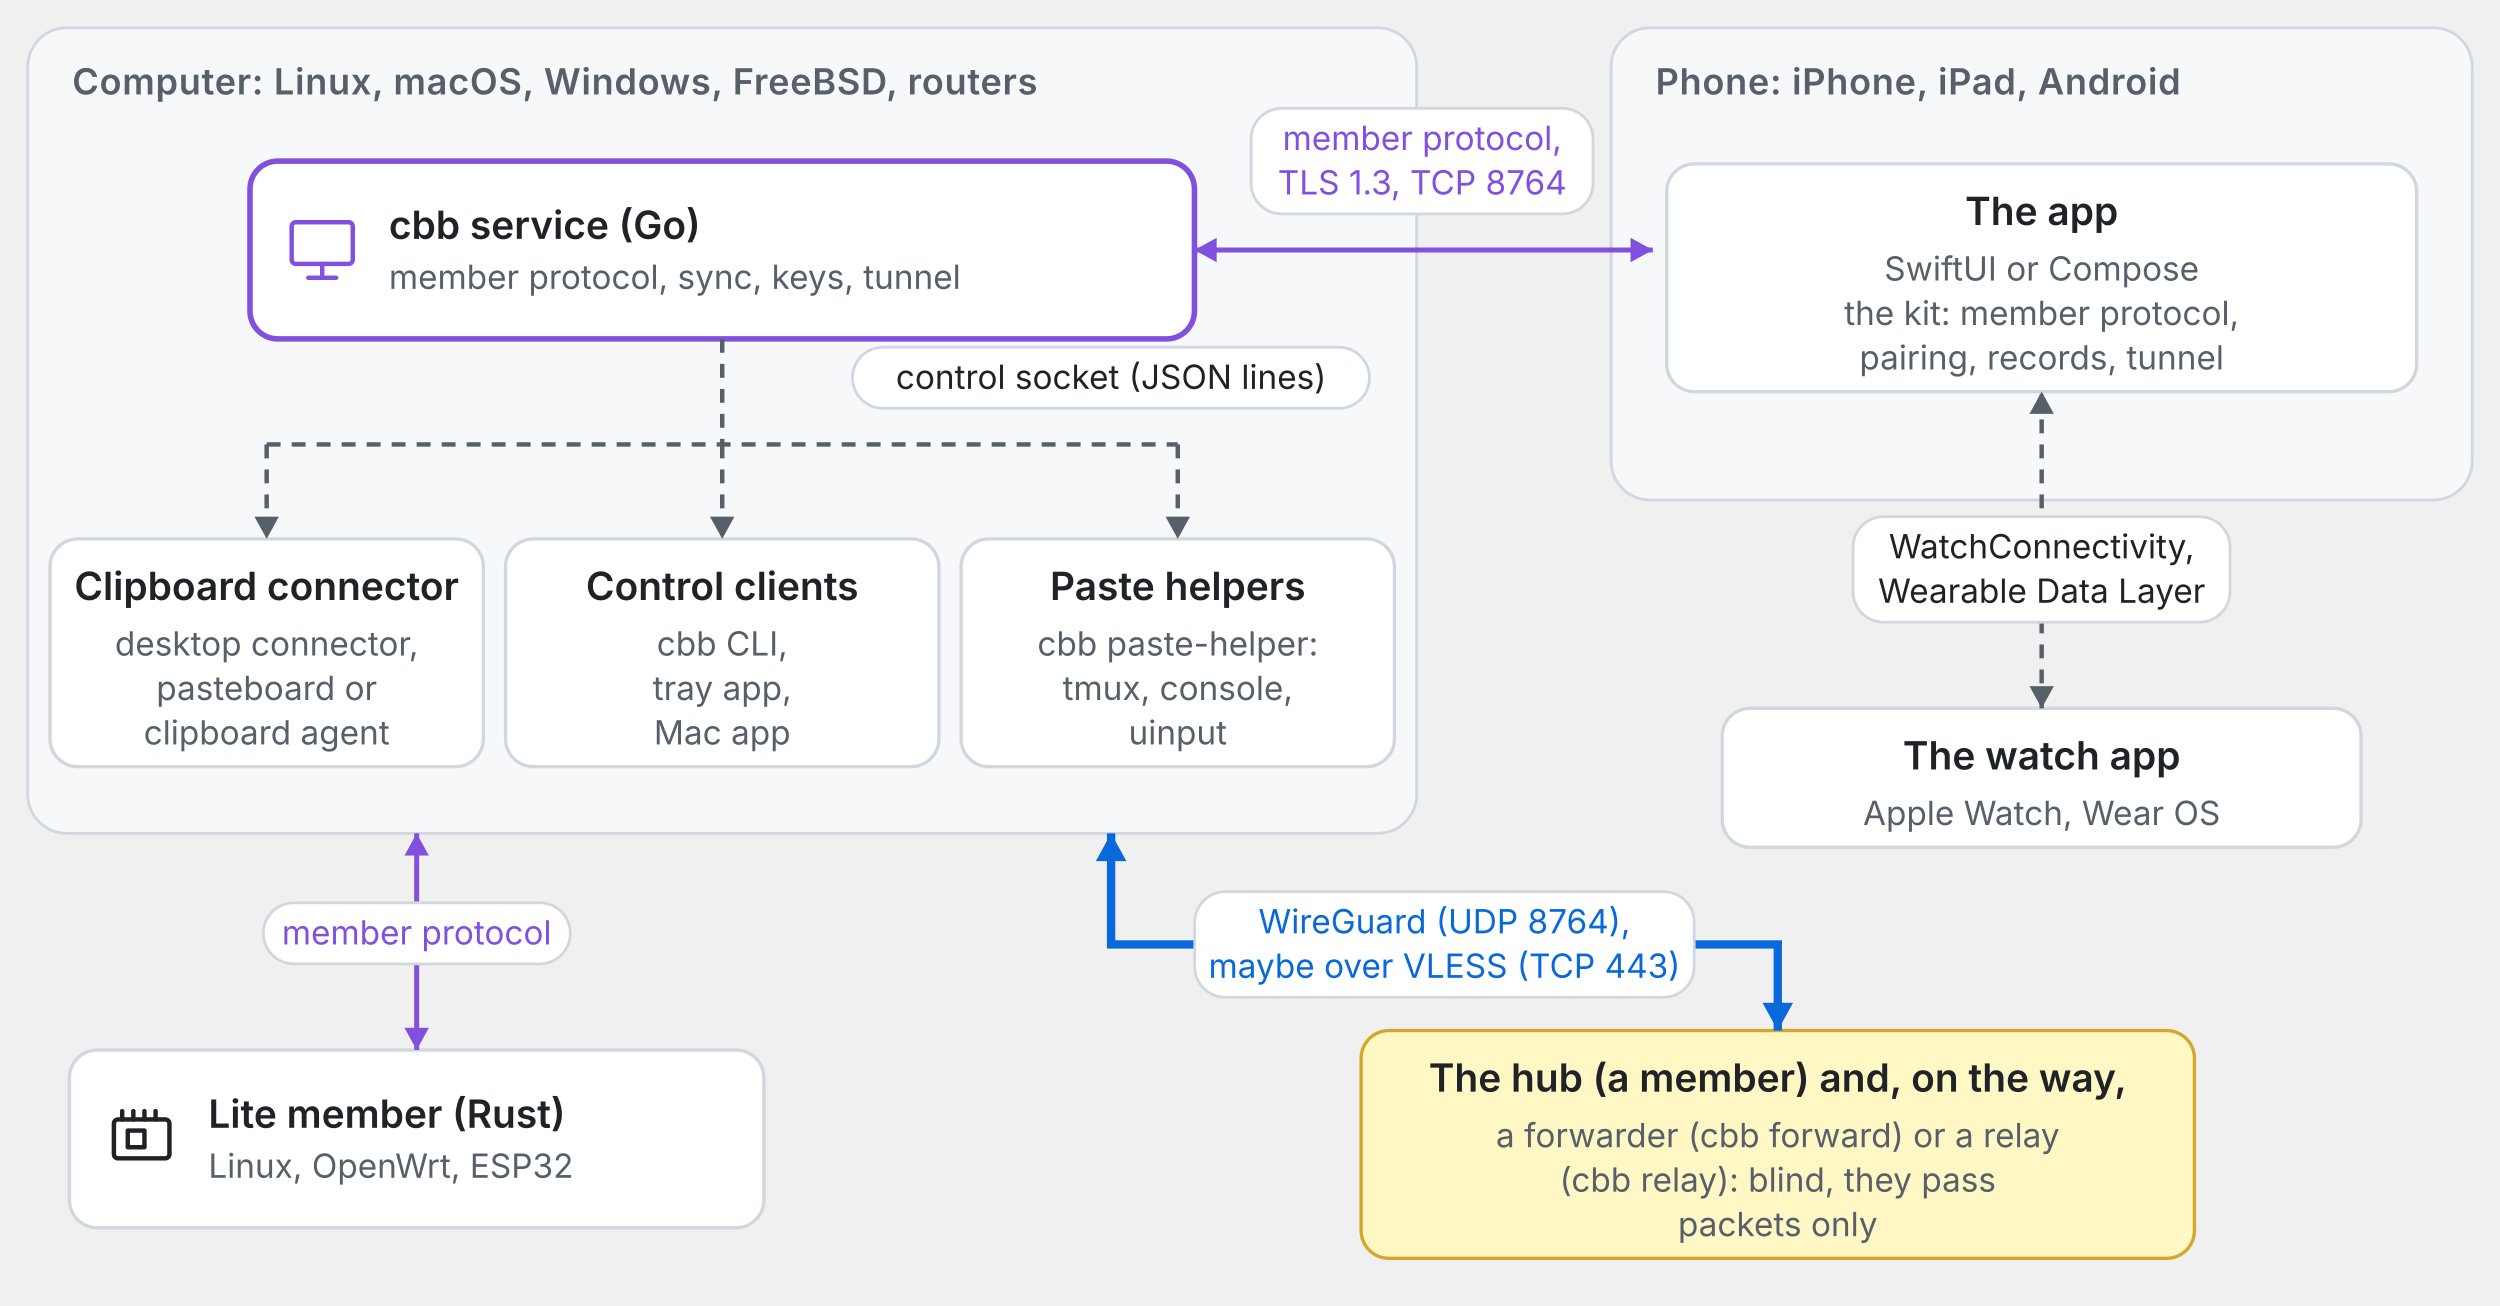
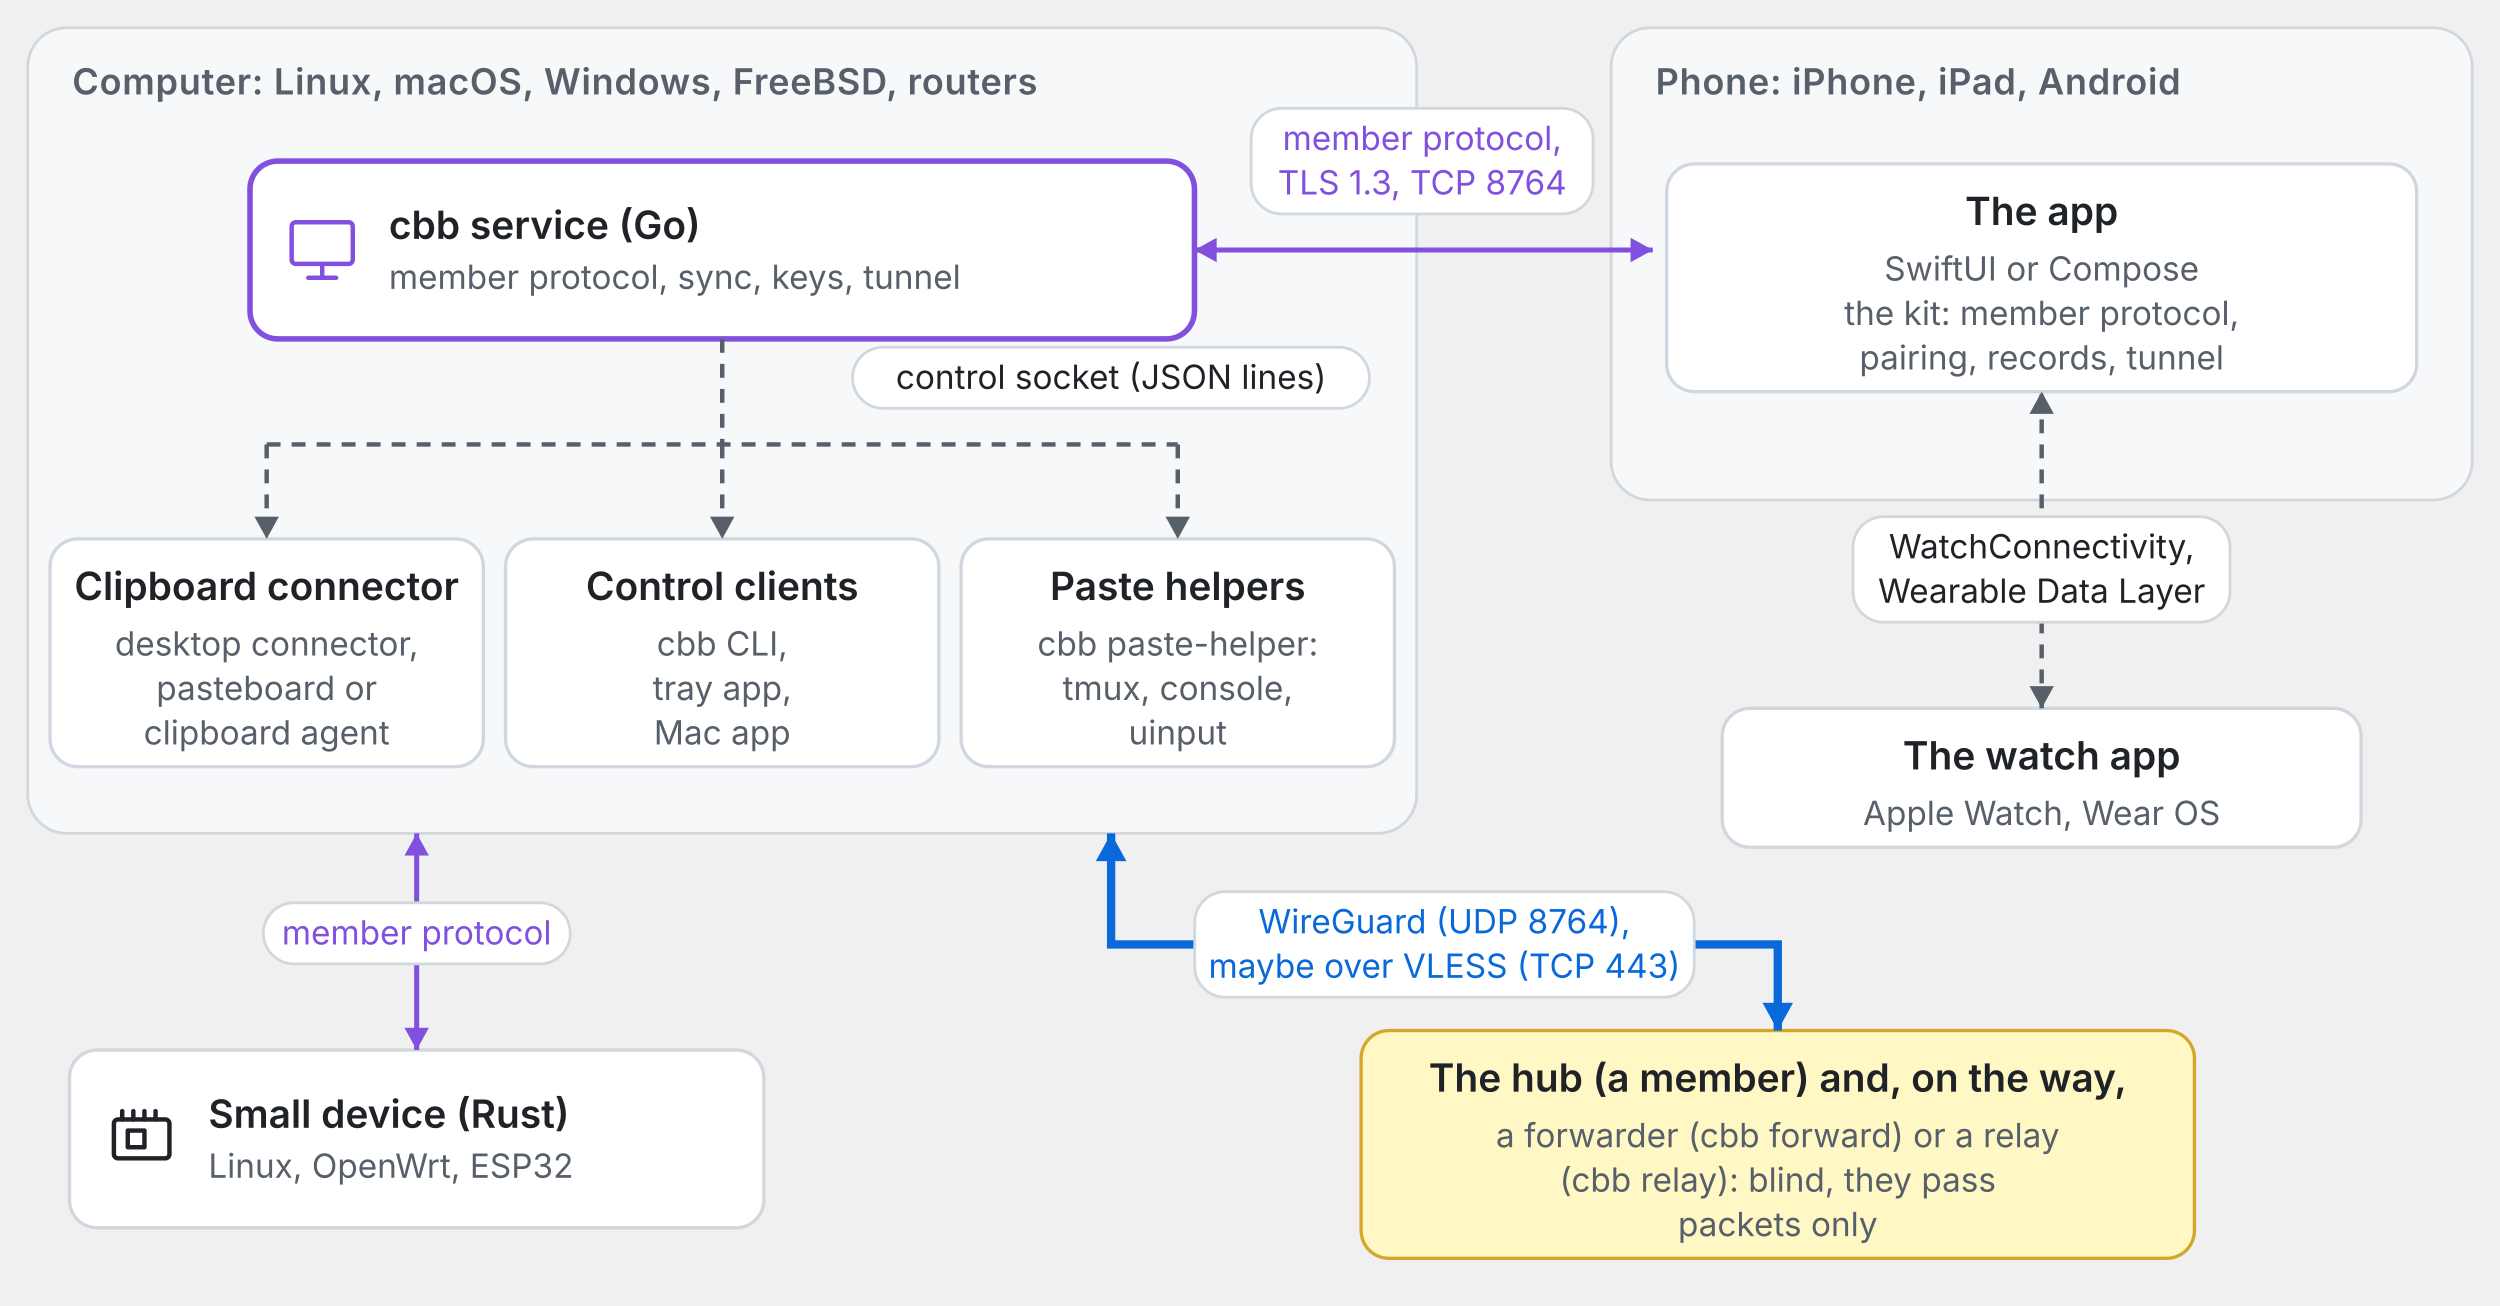
- <svg xmlns="http://www.w3.org/2000/svg" width="900" height="470" viewBox="0 0 900 470" role="img" aria-label="The containers: the programs of a computer, a phone, a lite member and the hub, and how they talk">
+ <svg xmlns="http://www.w3.org/2000/svg" width="900" height="470" viewBox="0 0 900 470" role="img" aria-label="The containers: the programs of a computer, a phone, a small device and the hub, and how they talk">
  <style>
  .bg { fill: none; }
  .zone { fill: #f6f8fa; stroke: #d0d7de; stroke-width: 1; }
  .zone-t { fill: #57606a; font: 600 13px system-ui, -apple-system, 'Segoe UI', sans-serif; letter-spacing: .02em; }
  .card { fill: #ffffff; stroke: #d0d7de; stroke-width: 1.2; }
  .card.key { stroke: #8250df; stroke-width: 2; }
  .card.srv { fill: #fff8c5; stroke: #d4a72c; }
  .t { fill: #1f2328; font: 600 14px system-ui, -apple-system, 'Segoe UI', sans-serif; }
  .s { fill: #57606a; font: 12px system-ui, -apple-system, 'Segoe UI', sans-serif; }
  .ic { fill: none; stroke: #1f2328; stroke-width: 1.6; stroke-linecap: round; stroke-linejoin: round; }
  .key .ic, .ic.key { stroke: #8250df; }
  .badge { fill: #8250df; }
  .badge-t { fill: #ffffff; font: 600 10px system-ui, -apple-system, 'Segoe UI', sans-serif; letter-spacing: .04em; }
  .e-tunnel { fill: none; stroke: #0969da; stroke-width: 3; }
  .e-home { fill: none; stroke: #57606a; stroke-width: 1.6; stroke-dasharray: 5 4; }
  .e-pair { fill: none; stroke: #8250df; stroke-width: 1.8; }
  .e-e2e { fill: none; stroke: #1a7f37; stroke-width: 1.8; stroke-dasharray: 2 4; stroke-linecap: round; }
  .a-tunnel { fill: #0969da; } .a-home { fill: #57606a; } .a-pair { fill: #8250df; } .a-e2e { fill: #1a7f37; }
  .lbl-bg { fill: #ffffff; stroke: #d0d7de; stroke-width: 1; }
  .lbl { fill: #1f2328; font: 12px system-ui, -apple-system, 'Segoe UI', sans-serif; }
  .lbl.tunnel { fill: #0969da; } .lbl.pair { fill: #8250df; } .lbl.e2e { fill: #1a7f37; }
  .note { fill: #57606a; font: italic 12px system-ui, -apple-system, 'Segoe UI', sans-serif; }
  @media (prefers-color-scheme: dark) {
    .zone { fill: #161b22; stroke: #30363d; }
    .zone-t, .s, .note { fill: #8b949e; }
    .card { fill: #0d1117; stroke: #3d444d; }
    .card.key { stroke: #a371f7; }
    .card.srv { fill: #272115; stroke: #9e6a03; }
    .t, .lbl { fill: #e6edf3; }
    .ic { stroke: #e6edf3; }
    .key .ic, .ic.key { stroke: #a371f7; }
    .badge { fill: #a371f7; }
    .badge-t { fill: #0d1117; }
    .e-tunnel { stroke: #4493f8; } .a-tunnel { fill: #4493f8; } .lbl.tunnel { fill: #4493f8; }
    .e-home { stroke: #8b949e; } .a-home { fill: #8b949e; }
    .e-pair { stroke: #a371f7; } .a-pair { fill: #a371f7; } .lbl.pair { fill: #a371f7; }
    .e-e2e { stroke: #3fb950; } .a-e2e { fill: #3fb950; } .lbl.e2e { fill: #3fb950; }
    .lbl-bg { fill: #0d1117; stroke: #3d444d; }
  }
</style>
  <rect class="zone" x="10" y="10" width="500" height="290" rx="14" />
  <text class="zone-t" x="26" y="34">Computer: Linux, macOS, Windows, FreeBSD, routers</text>
  <g class="key">
    <rect class="card key" x="90.0" y="58.0" width="340" height="64" rx="10" />
    <g transform="translate(102.0,76)" class="ic">
      <rect x="3" y="4" width="22" height="15" rx="1.5" />
      <line x1="14" y1="19" x2="14" y2="24" />
      <line x1="9" y1="24" x2="19" y2="24" />
    </g>
    <text class="t" x="140.0" y="86">cbb service (Go)</text>
    <text class="s" x="140.0" y="104">member protocol, sync, keys, tunnel</text>
  </g>
  <g class="">
    <rect class="card " x="18.0" y="194.0" width="156" height="82" rx="10" />
    <text class="t" x="96" y="216.0" text-anchor="middle">Clipboard connector</text>
    <text class="s" x="96" y="236.0" text-anchor="middle">desktop connector,</text>
    <text class="s" x="96" y="252.0" text-anchor="middle">pasteboard or</text>
    <text class="s" x="96" y="268.0" text-anchor="middle">clipboard agent</text>
  </g>
  <g class="">
    <rect class="card " x="182.0" y="194.0" width="156" height="82" rx="10" />
    <text class="t" x="260" y="216.0" text-anchor="middle">Control clients</text>
    <text class="s" x="260" y="236.0" text-anchor="middle">cbb CLI,</text>
    <text class="s" x="260" y="252.0" text-anchor="middle">tray app,</text>
    <text class="s" x="260" y="268.0" text-anchor="middle">Mac app</text>
  </g>
  <g class="">
    <rect class="card " x="346.0" y="194.0" width="156" height="82" rx="10" />
    <text class="t" x="424" y="216.0" text-anchor="middle">Paste helpers</text>
    <text class="s" x="424" y="236.0" text-anchor="middle">cbb paste-helper:</text>
    <text class="s" x="424" y="252.0" text-anchor="middle">tmux, console,</text>
    <text class="s" x="424" y="268.0" text-anchor="middle">uinput</text>
  </g>
  <path class="e-home" d="M260.0,122.0 L260,160" />
  <path class="e-home" d="M96,160 L424,160" />
  <path class="e-home" d="M96,160 L96.0,194.0" />
  <path class="a-home" d="M96.0,194.0 L100.4,186.0 L91.6,186.0z" />
  <path class="e-home" d="M260,160 L260.0,194.0" />
  <path class="a-home" d="M260.0,194.0 L264.4,186.0 L255.6,186.0z" />
  <path class="e-home" d="M424,160 L424.0,194.0" />
  <path class="a-home" d="M424.0,194.0 L428.4,186.0 L419.6,186.0z" />
  <rect class="zone" x="580" y="10" width="310" height="170" rx="14" />
  <text class="zone-t" x="596" y="34">Phone: iPhone, iPad, Android</text>
  <g class="">
    <rect class="card " x="600.0" y="59.0" width="270" height="82" rx="10" />
    <text class="t" x="735" y="81.0" text-anchor="middle">The app</text>
    <text class="s" x="735" y="101.0" text-anchor="middle">SwiftUI or Compose</text>
    <text class="s" x="735" y="117.0" text-anchor="middle">the kit: member protocol,</text>
    <text class="s" x="735" y="133.0" text-anchor="middle">pairing, records, tunnel</text>
  </g>
  <path class="e-pair" d="M430.0,90.0 L595,90" />
  <path class="a-pair" d="M595,90 L587.0,85.6 L587.0,94.4z" />
  <path class="a-pair" d="M430.0,90.0 L438.0,94.4 L438.0,85.6z" />
  <g class="">
    <rect class="card " x="620.0" y="255.0" width="230" height="50" rx="10" />
    <text class="t" x="735" y="277.0" text-anchor="middle">The watch app</text>
    <text class="s" x="735" y="297.0" text-anchor="middle">Apple Watch, Wear OS</text>
  </g>
  <path class="e-home" d="M735.0,255.0 L735.0,141.0" />
  <path class="a-home" d="M735.0,141.0 L730.6,149.0 L739.4,149.0z" />
  <path class="a-home" d="M735.0,255.0 L739.4,247.0 L730.6,247.0z" />
  <g class="">
    <rect class="card " x="25.0" y="378.0" width="250" height="64" rx="10" />
    <g transform="translate(37.0,396)" class="ic">
      <rect x="4" y="7" width="20" height="14" rx="1.5" />
      <rect x="9" y="11" width="6" height="6" />
      <line x1="7" y1="4" x2="7" y2="7" />
      <line x1="11" y1="4" x2="11" y2="7" />
      <line x1="15" y1="4" x2="15" y2="7" />
      <line x1="19" y1="4" x2="19" y2="7" />
    </g>
-     <text class="t" x="75.0" y="406">Lite member (Rust)</text>
+     <text class="t" x="75.0" y="406">Small device (Rust)</text>
    <text class="s" x="75.0" y="424">Linux, OpenWrt, ESP32</text>
  </g>
  <path class="e-pair" d="M150,300 L150.0,378.0" />
  <path class="a-pair" d="M150.0,378.0 L154.4,370.0 L145.6,370.0z" />
  <path class="a-pair" d="M150,300 L145.6,308.0 L154.4,308.0z" />
  <g class="srv">
    <rect class="card srv" x="490.0" y="371.0" width="300" height="82" rx="10" />
    <text class="t" x="640" y="393.0" text-anchor="middle">The hub (a member) and, on the way,</text>
    <text class="s" x="640" y="413.0" text-anchor="middle">a forwarder (cbb forward) or a relay</text>
    <text class="s" x="640" y="429.0" text-anchor="middle">(cbb relay): blind, they pass</text>
    <text class="s" x="640" y="445.0" text-anchor="middle">packets only</text>
  </g>
  <path class="e-tunnel" d="M400,300 L400,340 L640,340 L640.0,371.0" />
  <path class="a-tunnel" d="M640.0,371.0 L645.5,361.0 L634.5,361.0z" />
  <path class="a-tunnel" d="M400,300 L394.5,310.0 L405.5,310.0z" />
  <rect class="lbl-bg" x="306.9" y="125.0" width="186.1" height="22" rx="11.0" />
  <text class="lbl home" x="400" y="140.0" text-anchor="middle">control socket (JSON lines)</text>
  <rect class="lbl-bg" x="450.4" y="39.0" width="123.1" height="38" rx="11" />
  <text class="lbl pair" x="512" y="54.0" text-anchor="middle">member protocol,</text>
  <text class="lbl pair" x="512" y="70.0" text-anchor="middle">TLS 1.3, TCP 8764</text>
  <rect class="lbl-bg" x="667.1" y="186.0" width="135.7" height="38" rx="11" />
  <text class="lbl home" x="735" y="201.0" text-anchor="middle">WatchConnectivity,</text>
  <text class="lbl home" x="735" y="217.0" text-anchor="middle">Wearable Data Layer</text>
  <rect class="lbl-bg" x="94.8" y="325.0" width="110.5" height="22" rx="11.0" />
  <text class="lbl pair" x="150" y="340.0" text-anchor="middle">member protocol</text>
  <rect class="lbl-bg" x="430.1" y="321.0" width="179.8" height="38" rx="11" />
  <text class="lbl tunnel" x="520" y="336.0" text-anchor="middle">WireGuard (UDP 8764),</text>
  <text class="lbl tunnel" x="520" y="352.0" text-anchor="middle">maybe over VLESS (TCP 443)</text>
</svg>
